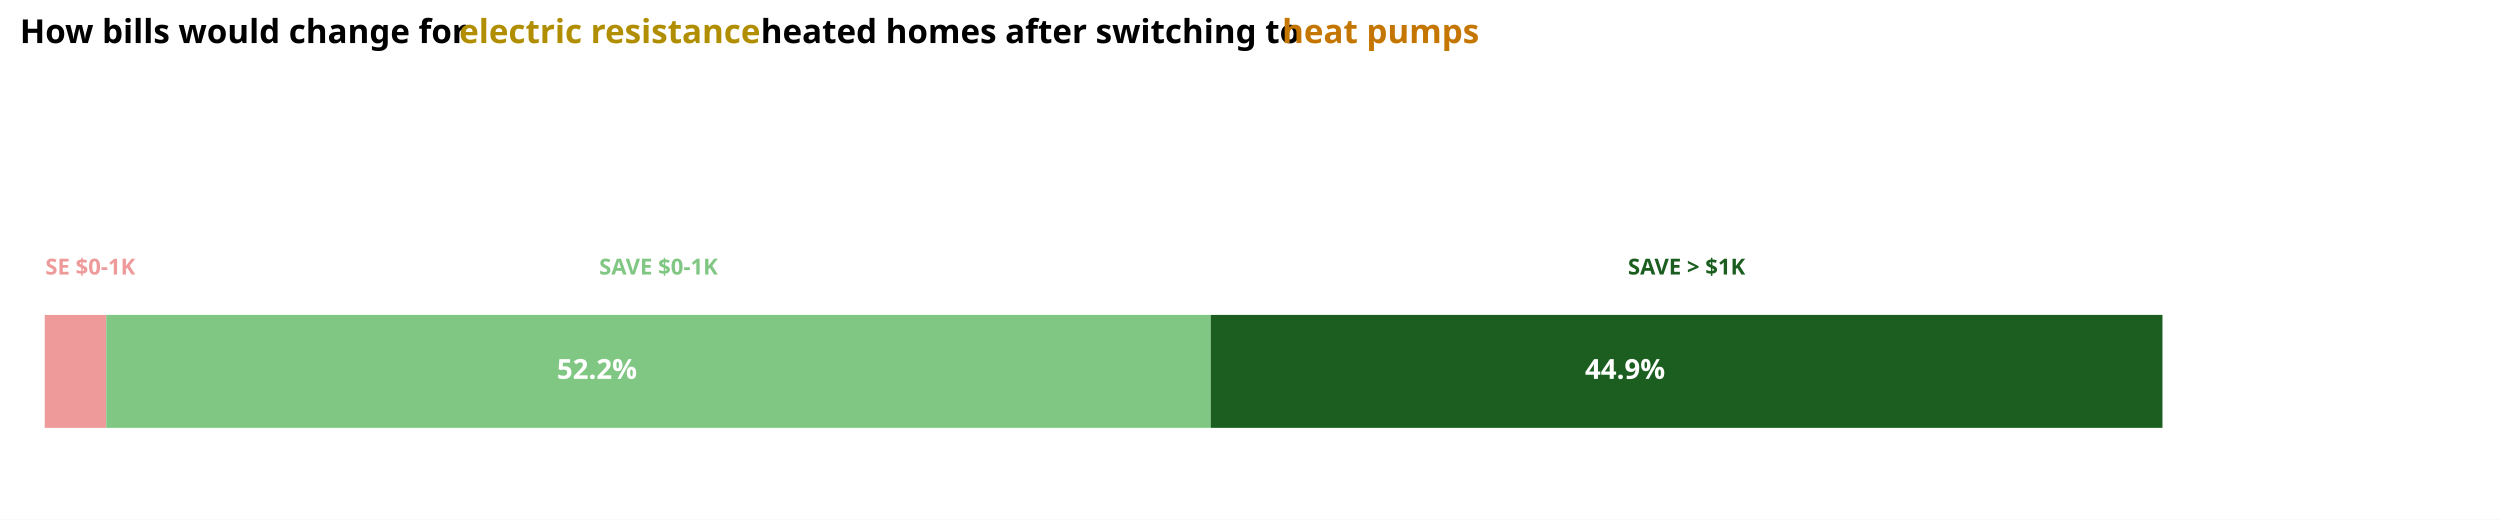
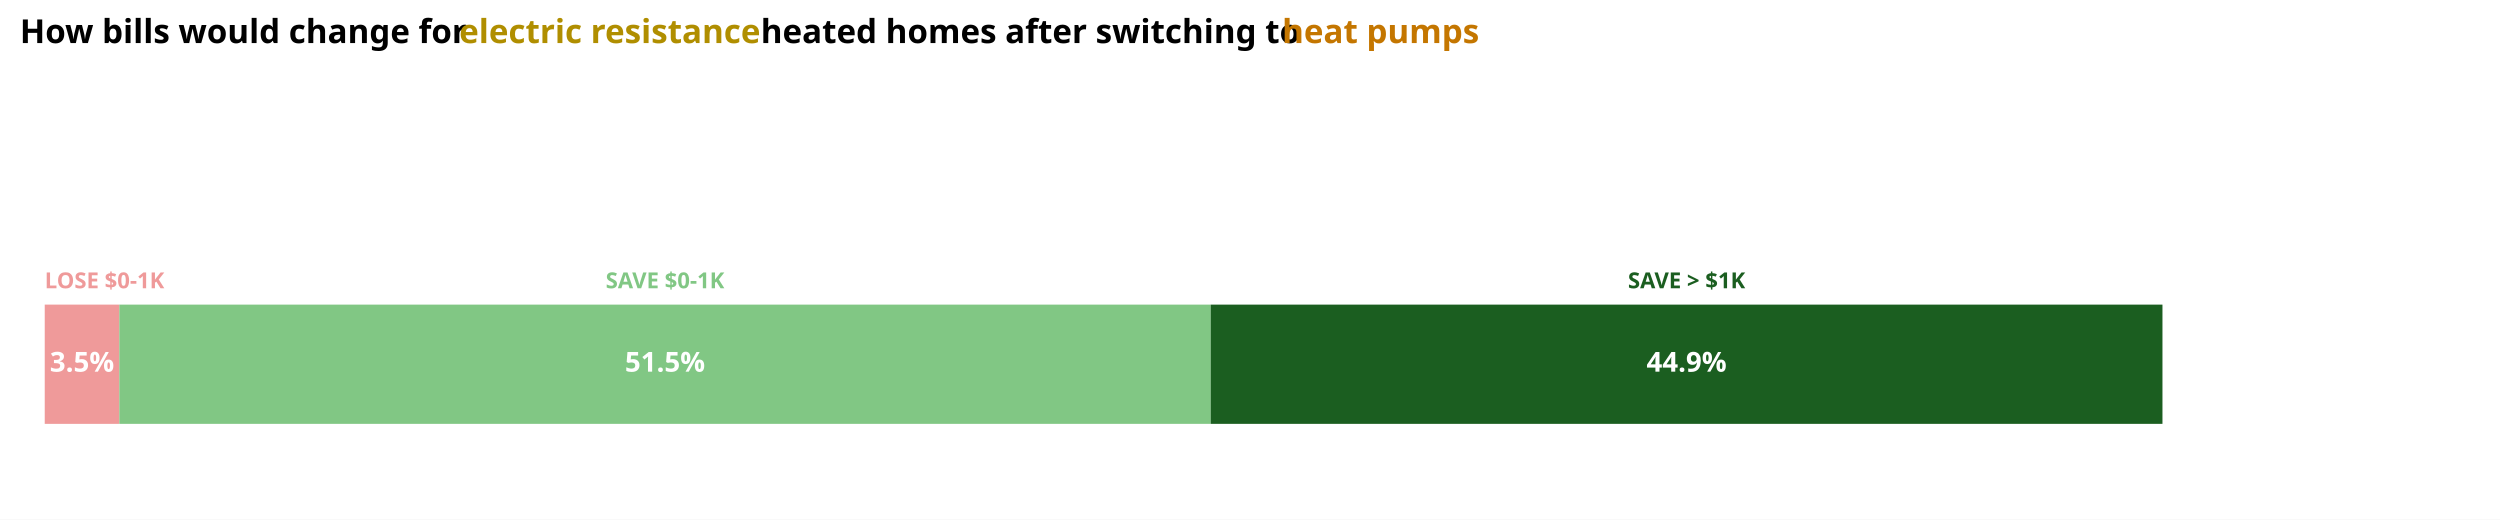
<svg xmlns="http://www.w3.org/2000/svg" width="905.4pt" height="188.184pt" viewBox="0 0 905.4 188.184" version="1.1">
  <defs>
    <style type="text/css">*{stroke-linejoin: round; stroke-linecap: butt}</style>
  </defs>
  <g id="figure_1">
    <g id="patch_1">
      <path d="M 0 188.184 L 905.4 188.184 L 905.4 0 L 0 0 z " style="fill: #ffffff" />
    </g>
    <g id="axes_1">
      <g id="patch_2">
        <path d="M 16.2 180.984 L 898.2 180.984 L 898.2 11.784 L 16.2 11.784 z " style="fill: #ffffff" />
      </g>
      <g id="matplotlib.axis_1">
        <g id="xtick_1" />
        <g id="xtick_2" />
        <g id="xtick_3" />
        <g id="xtick_4" />
        <g id="xtick_5" />
        <g id="xtick_6" />
        <g id="xtick_7" />
        <g id="xtick_8" />
      </g>
      <g id="matplotlib.axis_2">
        <g id="ytick_1" />
      </g>
      <g id="PolyCollection_1">
-         <path d="M 16.2 154.953 L 16.2 114.048 L 16.2 114.048 L 16.2 154.953 z " clip-path="url(#p2974eda17c)" style="fill: #b71c1c" />
-         <path d="M 16.2 154.953 L 16.2 114.048 L 38.476 114.048 L 38.476 154.953 z " clip-path="url(#p2974eda17c)" style="fill: #ef9a9a" />
-         <path d="M 38.476 154.953 L 38.476 114.048 L 438.47 114.048 L 438.47 154.953 z " clip-path="url(#p2974eda17c)" style="fill: #81c784" />
-         <path d="M 438.47 154.953 L 438.47 114.048 L 783.157 114.048 L 783.157 154.953 z " clip-path="url(#p2974eda17c)" style="fill: #1b5e20" />
+         <path d="M 16.2 153.504 L 16.2 110.32 L 16.2 110.32 L 16.2 153.504 z " clip-path="url(#p0538ab203c)" style="fill: #b71c1c" />
+         <path d="M 16.2 153.504 L 16.2 110.32 L 43.216 110.32 L 43.216 153.504 z " clip-path="url(#p0538ab203c)" style="fill: #ef9a9a" />
+         <path d="M 43.216 153.504 L 43.216 110.32 L 438.47 110.32 L 438.47 153.504 z " clip-path="url(#p0538ab203c)" style="fill: #81c784" />
+         <path d="M 438.47 153.504 L 438.47 110.32 L 783.157 110.32 L 783.157 153.504 z " clip-path="url(#p0538ab203c)" style="fill: #1b5e20" />
      </g>
      <g id="text_1">
-         <g clip-path="url(#p2974eda17c)">
-           <text style="font-weight: 700; font-size: 10px; font-family: 'IBM Plex Sans'; text-anchor: middle; fill: #ffffff" x="588.537" y="137.2" transform="rotate(-0 588.537 137.2005)">44.9%</text>
+         <g clip-path="url(#p0538ab203c)">
+           <text style="font-weight: 700; font-size: 10px; font-family: 'IBM Plex Sans'; text-anchor: middle; fill: #ffffff" x="610.813" y="134.612" transform="rotate(-0 610.8131 134.6121)">44.9%</text>
        </g>
      </g>
      <g id="text_2">
-         <g clip-path="url(#p2974eda17c)">
-           <text style="font-weight: 700; font-size: 10px; font-family: 'IBM Plex Sans'; text-anchor: middle; fill: #ffffff" x="216.197" y="137.2" transform="rotate(-0 216.1968 137.2005)">52.2%</text>
+         <g clip-path="url(#p0538ab203c)">
+           <text style="font-weight: 700; font-size: 10px; font-family: 'IBM Plex Sans'; text-anchor: middle; fill: #ffffff" x="240.843" y="134.612" transform="rotate(-0 240.8427 134.6121)">51.5%</text>
        </g>
      </g>
      <g id="text_3">
-         <g clip-path="url(#p2974eda17c)">
-           <text style="font-weight: 700; font-size: 8px; font-family: 'IBM Plex Sans'; text-anchor: middle; fill: #ef9a9a" x="27.338" y="99.432" transform="rotate(-0 27.33805 99.43235)">LOSE $0-1K</text>
+         <g clip-path="url(#p0538ab203c)">
+           <text style="font-weight: 700; font-size: 10px; font-family: 'IBM Plex Sans'; text-anchor: middle; fill: #ffffff" x="29.708" y="134.612" transform="rotate(-0 29.70785 134.6121)">3.5%</text>
        </g>
      </g>
      <g id="text_4">
-         <g clip-path="url(#p2974eda17c)">
-           <text style="font-weight: 700; font-size: 8px; font-family: 'IBM Plex Sans'; text-anchor: middle; fill: #81c784" x="238.473" y="99.432" transform="rotate(-0 238.4729 99.43235)">SAVE $0-1K</text>
+         <g clip-path="url(#p0538ab203c)">
+           <text style="font-weight: 700; font-size: 8px; font-family: 'IBM Plex Sans'; text-anchor: start; fill: #ef9a9a" x="16.2" y="104.402" transform="rotate(-0 16.2 104.4021)">LOSE $0-1K</text>
        </g>
      </g>
      <g id="text_5">
-         <g clip-path="url(#p2974eda17c)">
-           <text style="font-weight: 700; font-size: 8px; font-family: 'IBM Plex Sans'; text-anchor: middle; fill: #1b5e20" x="610.813" y="99.432" transform="rotate(-0 610.8131 99.43235)">SAVE &gt; $1K</text>
+         <g clip-path="url(#p0538ab203c)">
+           <text style="font-weight: 700; font-size: 8px; font-family: 'IBM Plex Sans'; text-anchor: middle; fill: #1b5e20" x="610.813" y="104.402" transform="rotate(-0 610.8131 104.4021)">SAVE &gt; $1K</text>
+         </g>
+       </g>
+       <g id="text_6">
+         <g clip-path="url(#p0538ab203c)">
+           <text style="font-weight: 700; font-size: 8px; font-family: 'IBM Plex Sans'; text-anchor: middle; fill: #81c784" x="240.843" y="104.402" transform="rotate(-0 240.8427 104.4021)">SAVE $0-1K</text>
        </g>
      </g>
    </g>
-     <g id="text_6">
+     <g id="text_7">
      <text style="font-weight: 700; font-size: 12px; font-family: 'GT Planar'; text-anchor: start" x="7.2" y="15.6" transform="rotate(-0 7.2 15.6)">How bills would change for</text>
    </g>
-     <g id="text_7">
+     <g id="text_8">
      <text style="font-weight: 700; font-size: 12px; font-family: 'GT Planar'; text-anchor: start; fill: #b08e00" x="166.294" y="15.6" transform="rotate(-0 166.2937 15.6)">electric resistance</text>
    </g>
-     <g id="text_8">
+     <g id="text_9">
      <text style="font-weight: 700; font-size: 12px; font-family: 'GT Planar'; text-anchor: start" x="275.512" y="15.6" transform="rotate(-0 275.5125 15.6)">heated homes after switching to</text>
    </g>
-     <g id="text_9">
+     <g id="text_10">
      <text style="font-weight: 700; font-size: 12px; font-family: 'GT Planar'; text-anchor: start; fill: #c47600" x="464.325" y="15.6" transform="rotate(-0 464.325 15.6)">heat pumps</text>
    </g>
  </g>
  <defs>
-     <clipPath id="p2974eda17c">
+     <clipPath id="p0538ab203c">
      <rect x="16.2" y="11.784" width="882" height="169.2" />
    </clipPath>
  </defs>
</svg>
